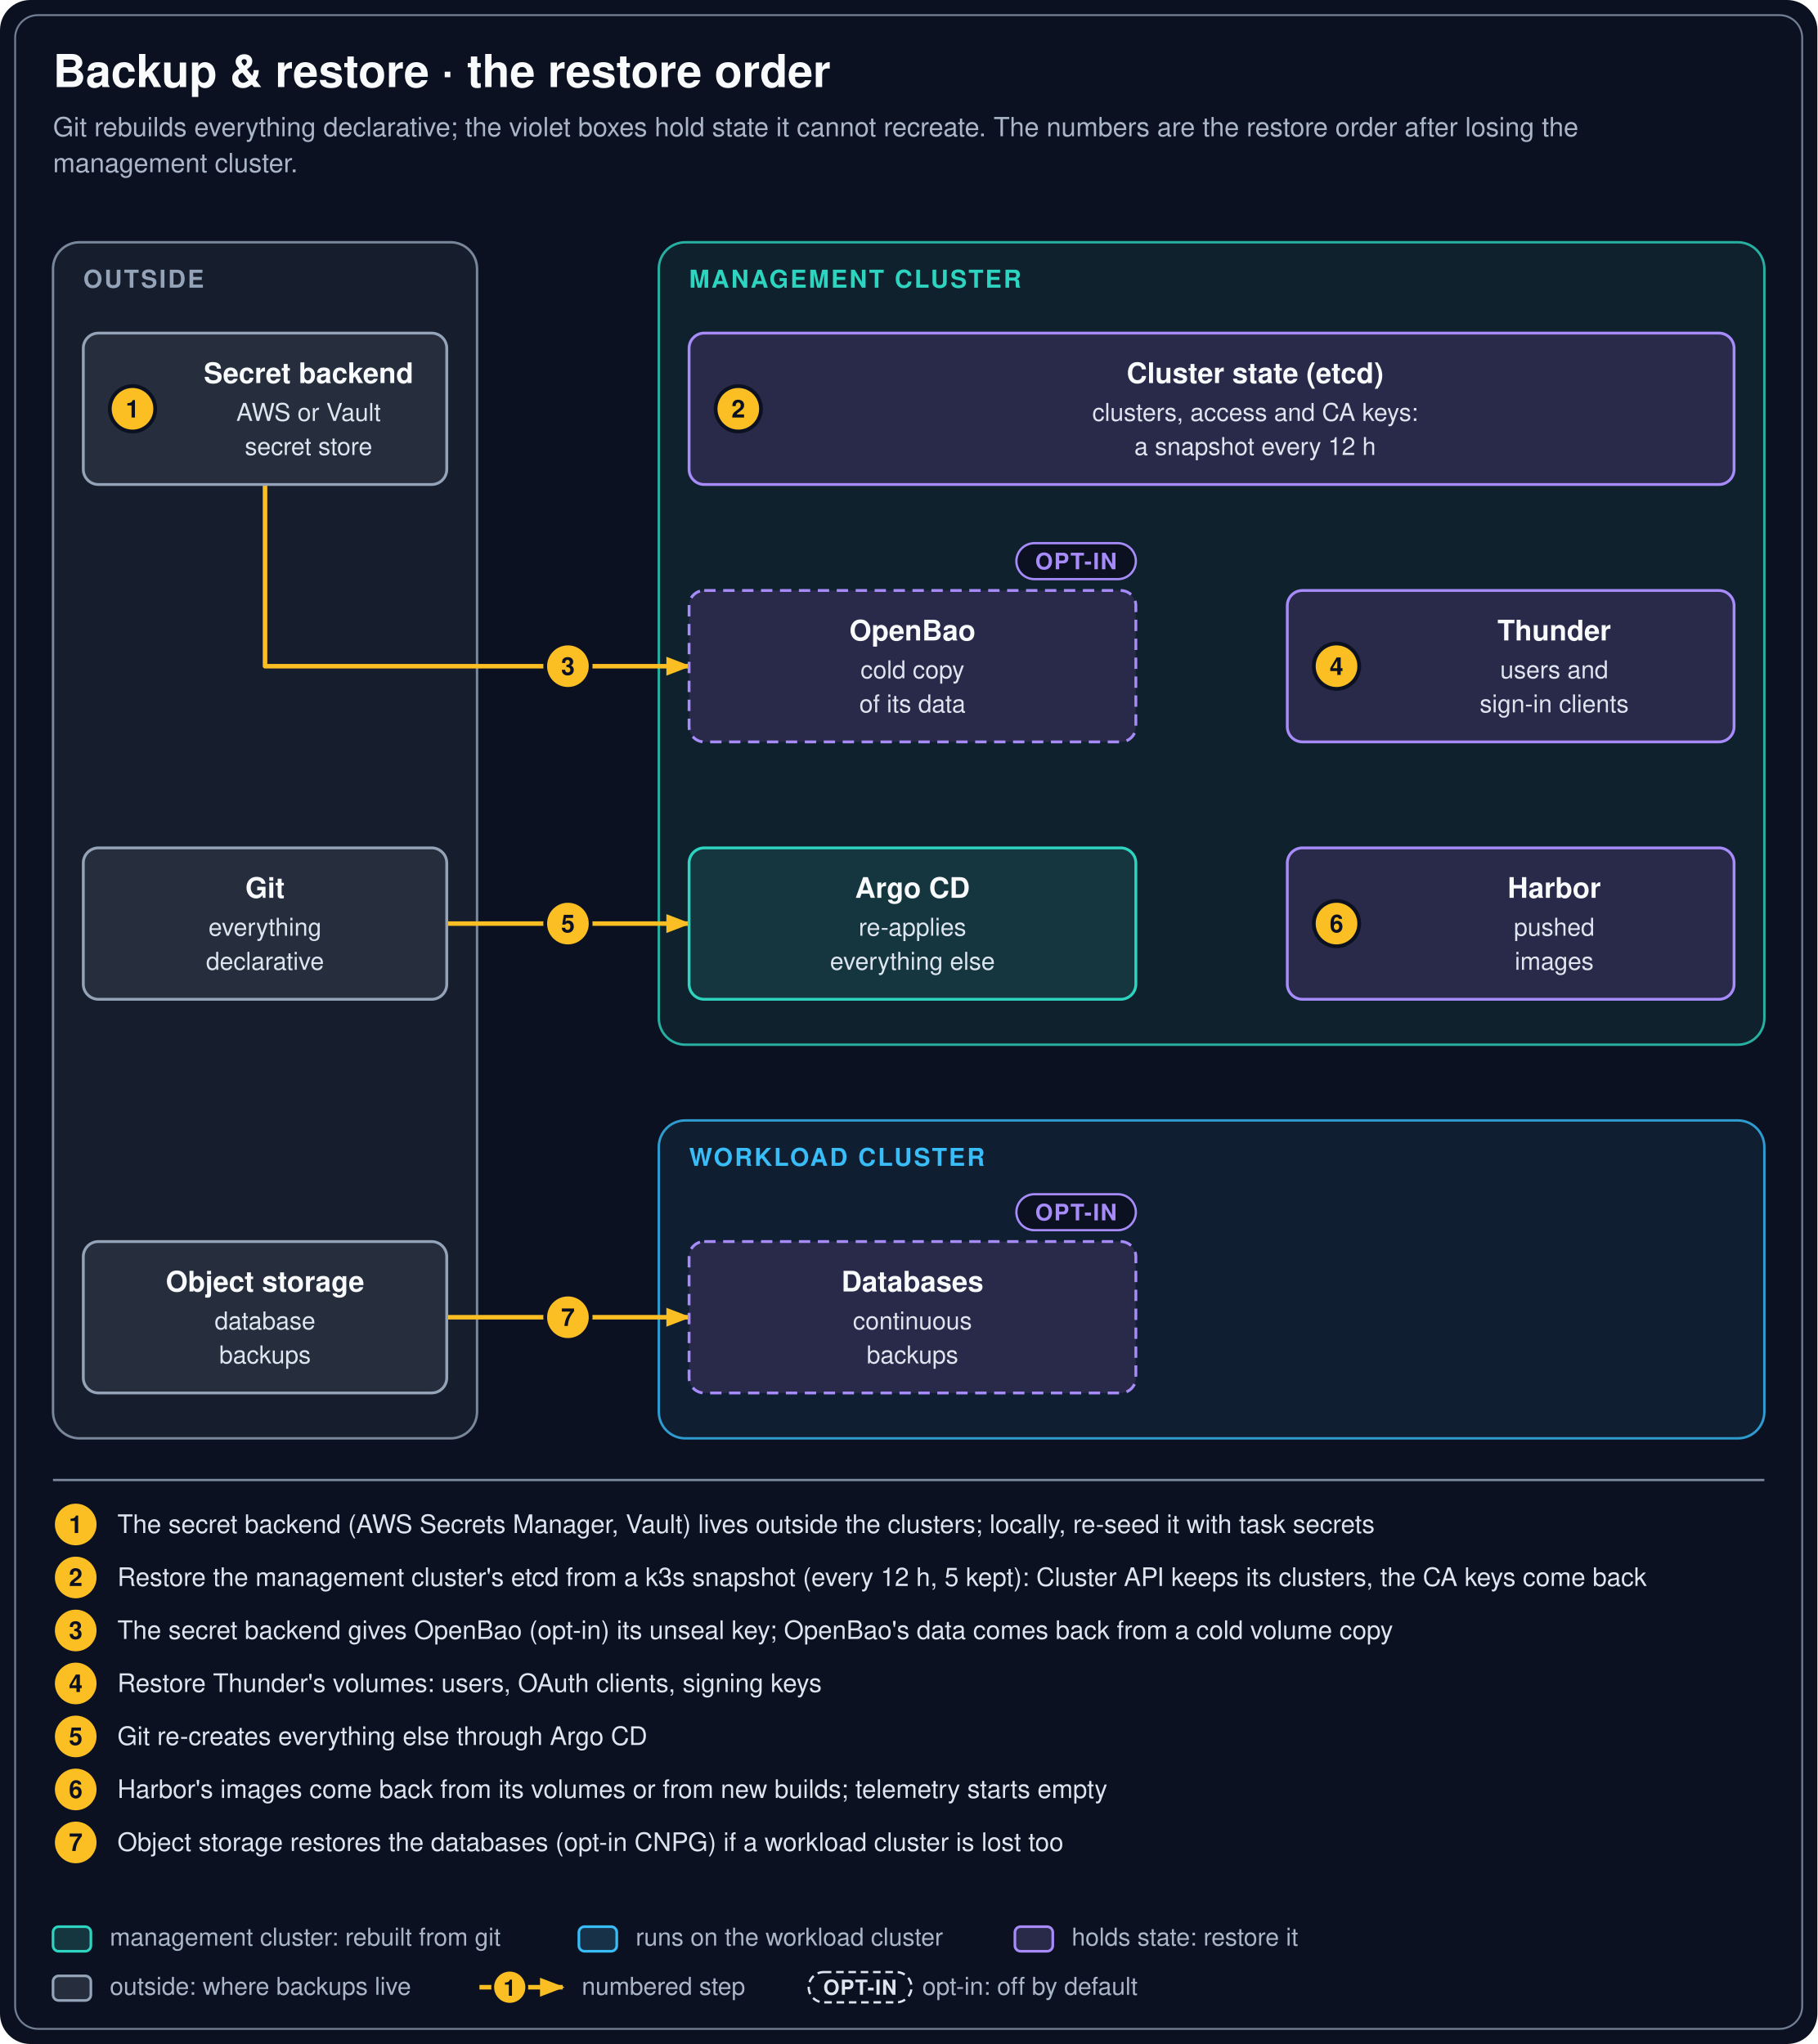
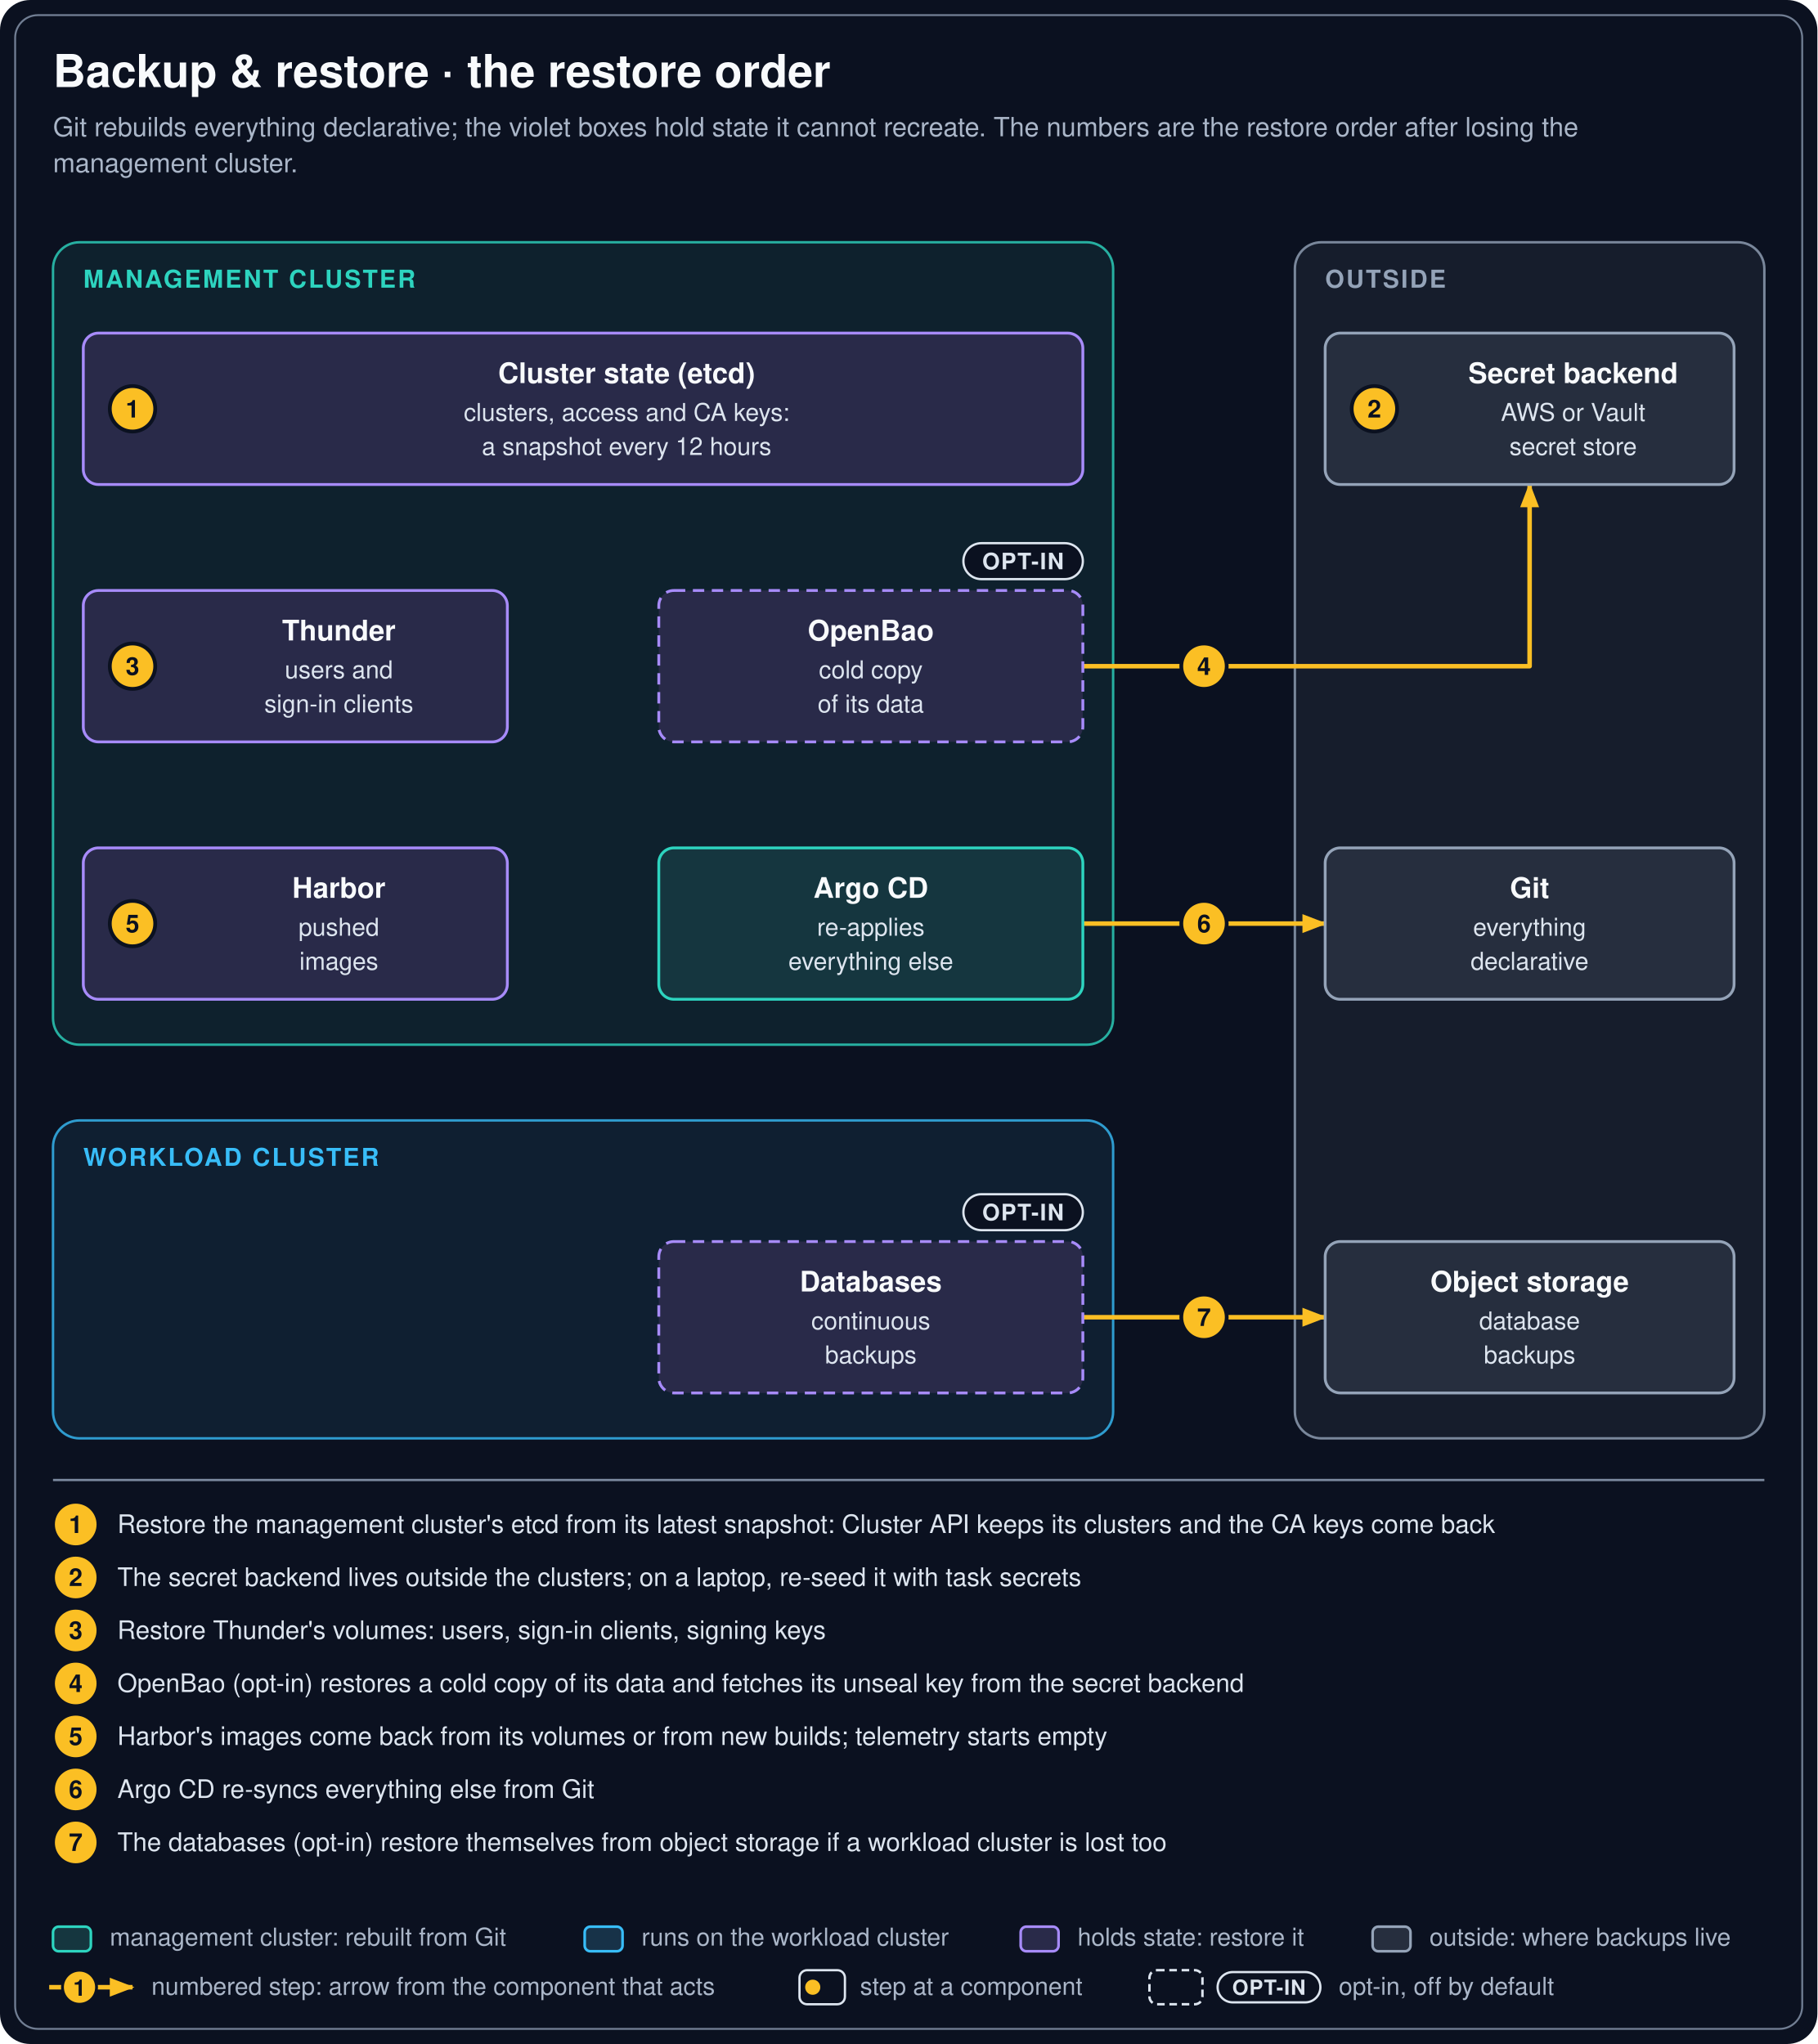
<svg xmlns="http://www.w3.org/2000/svg" width="960" height="1080" viewBox="0 0 960 1080" role="img" aria-label="Backup &amp; restore · the restore order">
  <style>.s{font-family:'Segoe UI','Helvetica Neue',Helvetica,Arial,'Liberation Sans',sans-serif}.m{font-family:'JetBrains Mono',SFMono-Regular,Menlo,Consolas,'Liberation Mono',monospace}.fx{fill:none;stroke-width:3.4;stroke-linecap:round;stroke-dasharray:4 10;opacity:0;animation:fxdash .9s linear infinite,fxseq 10.20s linear infinite both}@keyframes fxdash{to{stroke-dashoffset:-14}}@keyframes fxseq{0%{opacity:0}3%{opacity:1}25.9%{opacity:1}30.9%{opacity:0}100%{opacity:0}}@media (prefers-reduced-motion:reduce){.fx{animation:none;opacity:0}}</style>
  <defs>
    <marker id="ahfbbf24" markerWidth="13" markerHeight="10" refX="12" refY="5" orient="auto" markerUnits="userSpaceOnUse">
      <path d="M0,0 L13,5 L0,10 z" fill="#fbbf24" />
    </marker>
    <marker id="asfbbf24" markerWidth="13" markerHeight="10" refX="1" refY="5" orient="auto" markerUnits="userSpaceOnUse">
      <path d="M13,0 L0,5 L13,10 z" fill="#fbbf24" />
    </marker>
  </defs>
  <rect width="960" height="1080" rx="16" fill="#0b1120" />
  <rect x="8" y="8" width="944" height="1064" rx="12" fill="none" stroke="#8b9ab0" stroke-opacity=".8" />
-   <rect x="28" y="128" width="224" height="632" rx="14" fill="#161d2c" stroke="#94a3b8" stroke-opacity=".8" stroke-width="1.3" />
-   <text class="s" x="44.0" y="152.0" font-size="13" fill="#94a3b8" font-weight="700" letter-spacing="1.0">OUTSIDE</text>
-   <rect x="348" y="128" width="584" height="424" rx="14" fill="#0e212d" stroke="#2dd4bf" stroke-opacity=".8" stroke-width="1.3" />
-   <text class="s" x="364.0" y="152.0" font-size="13" fill="#2dd4bf" font-weight="700" letter-spacing="1.0">MANAGEMENT CLUSTER</text>
-   <rect x="348" y="592" width="584" height="168" rx="14" fill="#0f1f31" stroke="#38bdf8" stroke-opacity=".8" stroke-width="1.3" />
-   <text class="s" x="364.0" y="616.0" font-size="13" fill="#38bdf8" font-weight="700" letter-spacing="1.0">WORKLOAD CLUSTER</text>
-   <path d="M 140.0 256.0 L 140.0 352.0 L 364.0 352.0" fill="none" stroke="#fbbf24" stroke-width="2.4" stroke-linejoin="round" marker-end="url(#ahfbbf24)" />
-   <path d="M 236.0 488.0 L 364.0 488.0" fill="none" stroke="#fbbf24" stroke-width="2.4" stroke-linejoin="round" marker-end="url(#ahfbbf24)" />
-   <path d="M 236.0 696.0 L 364.0 696.0" fill="none" stroke="#fbbf24" stroke-width="2.4" stroke-linejoin="round" marker-end="url(#ahfbbf24)" />
-   <path class="fx" d="M 140.0 256.0 L 140.0 352.0 L 364.0 352.0" stroke="#fde5a7" style="animation-delay:0s,2.20s" />
-   <path class="fx" d="M 236.0 488.0 L 364.0 488.0" stroke="#fde5a7" style="animation-delay:0s,4.40s" />
-   <path class="fx" d="M 236.0 696.0 L 364.0 696.0" stroke="#fde5a7" style="animation-delay:0s,6.60s" />
-   <rect x="44" y="176" width="192" height="80" rx="8" fill="#262e3e" stroke="#94a3b8" stroke-width="1.5" />
-   <text class="s" x="163.0" y="202.4" font-size="15" fill="#f8fafc" font-weight="600" text-anchor="middle">Secret backend</text>
-   <text class="s" x="163.0" y="222.4" font-size="13" fill="#dde5ef" text-anchor="middle">AWS or Vault</text>
-   <text class="s" x="163.0" y="240.4" font-size="13" fill="#dde5ef" text-anchor="middle">secret store</text>
-   <rect x="44" y="448" width="192" height="80" rx="8" fill="#262e3e" stroke="#94a3b8" stroke-width="1.5" />
-   <text class="s" x="140.0" y="474.4" font-size="15" fill="#f8fafc" font-weight="600" text-anchor="middle">Git</text>
-   <text class="s" x="140.0" y="494.4" font-size="13" fill="#dde5ef" text-anchor="middle">everything</text>
-   <text class="s" x="140.0" y="512.4" font-size="13" fill="#dde5ef" text-anchor="middle">declarative</text>
-   <rect x="44" y="656" width="192" height="80" rx="8" fill="#262e3e" stroke="#94a3b8" stroke-width="1.5" />
-   <text class="s" x="140.0" y="682.4" font-size="15" fill="#f8fafc" font-weight="600" text-anchor="middle">Object storage</text>
-   <text class="s" x="140.0" y="702.4" font-size="13" fill="#dde5ef" text-anchor="middle">database</text>
-   <text class="s" x="140.0" y="720.4" font-size="13" fill="#dde5ef" text-anchor="middle">backups</text>
-   <rect x="364" y="176" width="552" height="80" rx="8" fill="#292a49" stroke="#a78bfa" stroke-width="1.5" />
-   <text class="s" x="663.0" y="202.4" font-size="15" fill="#f8fafc" font-weight="600" text-anchor="middle">Cluster state (etcd)</text>
-   <text class="s" x="663.0" y="222.4" font-size="13" fill="#dde5ef" text-anchor="middle">clusters, access and CA keys:</text>
-   <text class="s" x="663.0" y="240.4" font-size="13" fill="#dde5ef" text-anchor="middle">a snapshot every 12 h</text>
-   <rect x="364" y="312" width="236" height="80" rx="8" fill="#292a49" stroke="#a78bfa" stroke-width="1.5" stroke-dasharray="6 4" />
-   <text class="s" x="482.0" y="338.4" font-size="15" fill="#f8fafc" font-weight="600" text-anchor="middle">OpenBao</text>
-   <text class="s" x="482.0" y="358.4" font-size="13" fill="#dde5ef" text-anchor="middle">cold copy</text>
-   <text class="s" x="482.0" y="376.4" font-size="13" fill="#dde5ef" text-anchor="middle">of its data</text>
-   <rect x="536.9" y="287" width="63.1" height="19" rx="9.5" fill="#0b1120" stroke="#a78bfa" stroke-width="1.2" />
-   <text class="s" x="568.4" y="300.8" font-size="12" font-weight="700" fill="#a78bfa" text-anchor="middle" letter-spacing="0.6">OPT-IN</text>
-   <rect x="680" y="312" width="236" height="80" rx="8" fill="#292a49" stroke="#a78bfa" stroke-width="1.5" />
-   <text class="s" x="821.0" y="338.4" font-size="15" fill="#f8fafc" font-weight="600" text-anchor="middle">Thunder</text>
-   <text class="s" x="821.0" y="358.4" font-size="13" fill="#dde5ef" text-anchor="middle">users and</text>
-   <text class="s" x="821.0" y="376.4" font-size="13" fill="#dde5ef" text-anchor="middle">sign-in clients</text>
-   <rect x="364" y="448" width="236" height="80" rx="8" fill="#15363f" stroke="#2dd4bf" stroke-width="1.5" />
-   <text class="s" x="482.0" y="474.4" font-size="15" fill="#f8fafc" font-weight="600" text-anchor="middle">Argo CD</text>
-   <text class="s" x="482.0" y="494.4" font-size="13" fill="#dde5ef" text-anchor="middle">re-applies</text>
-   <text class="s" x="482.0" y="512.4" font-size="13" fill="#dde5ef" text-anchor="middle">everything else</text>
-   <rect x="680" y="448" width="236" height="80" rx="8" fill="#292a49" stroke="#a78bfa" stroke-width="1.5" />
-   <text class="s" x="821.0" y="474.4" font-size="15" fill="#f8fafc" font-weight="600" text-anchor="middle">Harbor</text>
-   <text class="s" x="821.0" y="494.4" font-size="13" fill="#dde5ef" text-anchor="middle">pushed</text>
-   <text class="s" x="821.0" y="512.4" font-size="13" fill="#dde5ef" text-anchor="middle">images</text>
-   <rect x="364" y="656" width="236" height="80" rx="8" fill="#292a49" stroke="#a78bfa" stroke-width="1.5" stroke-dasharray="6 4" />
-   <text class="s" x="482.0" y="682.4" font-size="15" fill="#f8fafc" font-weight="600" text-anchor="middle">Databases</text>
-   <text class="s" x="482.0" y="702.4" font-size="13" fill="#dde5ef" text-anchor="middle">continuous</text>
-   <text class="s" x="482.0" y="720.4" font-size="13" fill="#dde5ef" text-anchor="middle">backups</text>
-   <rect x="536.9" y="631" width="63.1" height="19" rx="9.5" fill="#0b1120" stroke="#a78bfa" stroke-width="1.2" />
-   <text class="s" x="568.4" y="644.8" font-size="12" font-weight="700" fill="#a78bfa" text-anchor="middle" letter-spacing="0.6">OPT-IN</text>
+   <rect x="28" y="128" width="560" height="424" rx="14" fill="#0e212d" stroke="#2dd4bf" stroke-opacity=".8" stroke-width="1.3" />
+   <text class="s" x="44.0" y="152.0" font-size="13" fill="#2dd4bf" font-weight="700" letter-spacing="1.0">MANAGEMENT CLUSTER</text>
+   <rect x="28" y="592" width="560" height="168" rx="14" fill="#0f1f31" stroke="#38bdf8" stroke-opacity=".8" stroke-width="1.3" />
+   <text class="s" x="44.0" y="616.0" font-size="13" fill="#38bdf8" font-weight="700" letter-spacing="1.0">WORKLOAD CLUSTER</text>
+   <rect x="684" y="128" width="248" height="632" rx="14" fill="#161d2c" stroke="#94a3b8" stroke-opacity=".8" stroke-width="1.3" />
+   <text class="s" x="700.0" y="152.0" font-size="13" fill="#94a3b8" font-weight="700" letter-spacing="1.0">OUTSIDE</text>
+   <path d="M 572.0 352.0 L 808.0 352.0 L 808.0 256.0" fill="none" stroke="#fbbf24" stroke-width="2.4" stroke-linejoin="round" marker-end="url(#ahfbbf24)" />
+   <path d="M 572.0 488.0 L 700.0 488.0" fill="none" stroke="#fbbf24" stroke-width="2.4" stroke-linejoin="round" marker-end="url(#ahfbbf24)" />
+   <path d="M 572.0 696.0 L 700.0 696.0" fill="none" stroke="#fbbf24" stroke-width="2.4" stroke-linejoin="round" marker-end="url(#ahfbbf24)" />
+   <path class="fx" d="M 572.0 352.0 L 808.0 352.0 L 808.0 256.0" stroke="#fde5a7" style="animation-delay:0s,3.30s" />
+   <path class="fx" d="M 572.0 488.0 L 700.0 488.0" stroke="#fde5a7" style="animation-delay:0s,5.50s" />
+   <path class="fx" d="M 572.0 696.0 L 700.0 696.0" stroke="#fde5a7" style="animation-delay:0s,6.60s" />
+   <rect x="44" y="176" width="528" height="80" rx="8" fill="#292a49" stroke="#a78bfa" stroke-width="1.5" />
+   <text class="s" x="331.0" y="202.4" font-size="15" fill="#f8fafc" font-weight="600" text-anchor="middle">Cluster state (etcd)</text>
+   <text class="s" x="331.0" y="222.4" font-size="13" fill="#dde5ef" text-anchor="middle">clusters, access and CA keys:</text>
+   <text class="s" x="331.0" y="240.4" font-size="13" fill="#dde5ef" text-anchor="middle">a snapshot every 12 hours</text>
+   <rect x="700" y="176" width="216" height="80" rx="8" fill="#262e3e" stroke="#94a3b8" stroke-width="1.5" />
+   <text class="s" x="831.0" y="202.4" font-size="15" fill="#f8fafc" font-weight="600" text-anchor="middle">Secret backend</text>
+   <text class="s" x="831.0" y="222.4" font-size="13" fill="#dde5ef" text-anchor="middle">AWS or Vault</text>
+   <text class="s" x="831.0" y="240.4" font-size="13" fill="#dde5ef" text-anchor="middle">secret store</text>
+   <rect x="44" y="312" width="224" height="80" rx="8" fill="#292a49" stroke="#a78bfa" stroke-width="1.5" />
+   <text class="s" x="179.0" y="338.4" font-size="15" fill="#f8fafc" font-weight="600" text-anchor="middle">Thunder</text>
+   <text class="s" x="179.0" y="358.4" font-size="13" fill="#dde5ef" text-anchor="middle">users and</text>
+   <text class="s" x="179.0" y="376.4" font-size="13" fill="#dde5ef" text-anchor="middle">sign-in clients</text>
+   <rect x="348" y="312" width="224" height="80" rx="8" fill="#292a49" stroke="#a78bfa" stroke-width="1.5" stroke-dasharray="6 4" />
+   <text class="s" x="460.0" y="338.4" font-size="15" fill="#f8fafc" font-weight="600" text-anchor="middle">OpenBao</text>
+   <text class="s" x="460.0" y="358.4" font-size="13" fill="#dde5ef" text-anchor="middle">cold copy</text>
+   <text class="s" x="460.0" y="376.4" font-size="13" fill="#dde5ef" text-anchor="middle">of its data</text>
+   <rect x="508.9" y="287" width="63.1" height="19" rx="9.5" fill="#0b1120" stroke="#dde5ef" stroke-width="1.2" />
+   <text class="s" x="540.4" y="300.8" font-size="12" font-weight="700" fill="#dde5ef" text-anchor="middle" letter-spacing="0.6">OPT-IN</text>
+   <rect x="44" y="448" width="224" height="80" rx="8" fill="#292a49" stroke="#a78bfa" stroke-width="1.5" />
+   <text class="s" x="179.0" y="474.4" font-size="15" fill="#f8fafc" font-weight="600" text-anchor="middle">Harbor</text>
+   <text class="s" x="179.0" y="494.4" font-size="13" fill="#dde5ef" text-anchor="middle">pushed</text>
+   <text class="s" x="179.0" y="512.4" font-size="13" fill="#dde5ef" text-anchor="middle">images</text>
+   <rect x="348" y="448" width="224" height="80" rx="8" fill="#15363f" stroke="#2dd4bf" stroke-width="1.5" />
+   <text class="s" x="460.0" y="474.4" font-size="15" fill="#f8fafc" font-weight="600" text-anchor="middle">Argo CD</text>
+   <text class="s" x="460.0" y="494.4" font-size="13" fill="#dde5ef" text-anchor="middle">re-applies</text>
+   <text class="s" x="460.0" y="512.4" font-size="13" fill="#dde5ef" text-anchor="middle">everything else</text>
+   <rect x="700" y="448" width="216" height="80" rx="8" fill="#262e3e" stroke="#94a3b8" stroke-width="1.5" />
+   <text class="s" x="808.0" y="474.4" font-size="15" fill="#f8fafc" font-weight="600" text-anchor="middle">Git</text>
+   <text class="s" x="808.0" y="494.4" font-size="13" fill="#dde5ef" text-anchor="middle">everything</text>
+   <text class="s" x="808.0" y="512.4" font-size="13" fill="#dde5ef" text-anchor="middle">declarative</text>
+   <rect x="348" y="656" width="224" height="80" rx="8" fill="#292a49" stroke="#a78bfa" stroke-width="1.5" stroke-dasharray="6 4" />
+   <text class="s" x="460.0" y="682.4" font-size="15" fill="#f8fafc" font-weight="600" text-anchor="middle">Databases</text>
+   <text class="s" x="460.0" y="702.4" font-size="13" fill="#dde5ef" text-anchor="middle">continuous</text>
+   <text class="s" x="460.0" y="720.4" font-size="13" fill="#dde5ef" text-anchor="middle">backups</text>
+   <rect x="508.9" y="631" width="63.1" height="19" rx="9.5" fill="#0b1120" stroke="#dde5ef" stroke-width="1.2" />
+   <text class="s" x="540.4" y="644.8" font-size="12" font-weight="700" fill="#dde5ef" text-anchor="middle" letter-spacing="0.6">OPT-IN</text>
+   <rect x="700" y="656" width="216" height="80" rx="8" fill="#262e3e" stroke="#94a3b8" stroke-width="1.5" />
+   <text class="s" x="808.0" y="682.4" font-size="15" fill="#f8fafc" font-weight="600" text-anchor="middle">Object storage</text>
+   <text class="s" x="808.0" y="702.4" font-size="13" fill="#dde5ef" text-anchor="middle">database</text>
+   <text class="s" x="808.0" y="720.4" font-size="13" fill="#dde5ef" text-anchor="middle">backups</text>
  <text class="s" x="28.0" y="46.0" font-size="24" fill="#f8fafc" font-weight="700">Backup &amp; restore · the restore order</text>
  <text class="s" x="28.0" y="72.0" font-size="14" fill="#aab6c8">Git rebuilds everything declarative; the violet boxes hold state it cannot recreate. The numbers are the restore order after losing the</text>
  <text class="s" x="28.0" y="91.0" font-size="14" fill="#aab6c8">management cluster.</text>
  <circle cx="70.0" cy="216.0" r="12" fill="#fbbf24" stroke="#0b1120" stroke-width="2" />
  <text class="s" x="70.0" y="220.6" font-size="13" font-weight="700" fill="#0b1120" text-anchor="middle">1</text>
-   <circle cx="390.0" cy="216.0" r="12" fill="#fbbf24" stroke="#0b1120" stroke-width="2" />
-   <text class="s" x="390.0" y="220.6" font-size="13" font-weight="700" fill="#0b1120" text-anchor="middle">2</text>
-   <circle cx="706.0" cy="352.0" r="12" fill="#fbbf24" stroke="#0b1120" stroke-width="2" />
-   <text class="s" x="706.0" y="356.6" font-size="13" font-weight="700" fill="#0b1120" text-anchor="middle">4</text>
-   <circle cx="706.0" cy="488.0" r="12" fill="#fbbf24" stroke="#0b1120" stroke-width="2" />
-   <text class="s" x="706.0" y="492.6" font-size="13" font-weight="700" fill="#0b1120" text-anchor="middle">6</text>
-   <circle cx="300.0" cy="352.0" r="12" fill="#fbbf24" stroke="#0b1120" stroke-width="2" />
-   <text class="s" x="300.0" y="356.6" font-size="13" font-weight="700" fill="#0b1120" text-anchor="middle">3</text>
-   <circle cx="300.0" cy="488.0" r="12" fill="#fbbf24" stroke="#0b1120" stroke-width="2" />
-   <text class="s" x="300.0" y="492.6" font-size="13" font-weight="700" fill="#0b1120" text-anchor="middle">5</text>
-   <circle cx="300.0" cy="696.0" r="12" fill="#fbbf24" stroke="#0b1120" stroke-width="2" />
-   <text class="s" x="300.0" y="700.6" font-size="13" font-weight="700" fill="#0b1120" text-anchor="middle">7</text>
+   <circle cx="726.0" cy="216.0" r="12" fill="#fbbf24" stroke="#0b1120" stroke-width="2" />
+   <text class="s" x="726.0" y="220.6" font-size="13" font-weight="700" fill="#0b1120" text-anchor="middle">2</text>
+   <circle cx="70.0" cy="352.0" r="12" fill="#fbbf24" stroke="#0b1120" stroke-width="2" />
+   <text class="s" x="70.0" y="356.6" font-size="13" font-weight="700" fill="#0b1120" text-anchor="middle">3</text>
+   <circle cx="70.0" cy="488.0" r="12" fill="#fbbf24" stroke="#0b1120" stroke-width="2" />
+   <text class="s" x="70.0" y="492.6" font-size="13" font-weight="700" fill="#0b1120" text-anchor="middle">5</text>
+   <circle cx="636.0" cy="352.0" r="12" fill="#fbbf24" stroke="#0b1120" stroke-width="2" />
+   <text class="s" x="636.0" y="356.6" font-size="13" font-weight="700" fill="#0b1120" text-anchor="middle">4</text>
+   <circle cx="636.0" cy="488.0" r="12" fill="#fbbf24" stroke="#0b1120" stroke-width="2" />
+   <text class="s" x="636.0" y="492.6" font-size="13" font-weight="700" fill="#0b1120" text-anchor="middle">6</text>
+   <circle cx="636.0" cy="696.0" r="12" fill="#fbbf24" stroke="#0b1120" stroke-width="2" />
+   <text class="s" x="636.0" y="700.6" font-size="13" font-weight="700" fill="#0b1120" text-anchor="middle">7</text>
  <line x1="28" y1="782" x2="932" y2="782" stroke="#7c8aa0" stroke-width="1.2" />
  <circle cx="40" cy="805.5" r="11" fill="#fbbf24" />
  <text class="s" x="40" y="810" font-size="13" font-weight="700" fill="#0b1120" text-anchor="middle">1</text>
-   <text class="s" x="62.0" y="810.0" font-size="13.5" fill="#dde5ef">The secret backend (AWS Secrets Manager, Vault) lives outside the clusters; locally, re-seed it with task secrets</text>
+   <text class="s" x="62.0" y="810.0" font-size="13.5" fill="#dde5ef">Restore the management cluster's etcd from its latest snapshot: Cluster API keeps its clusters and the CA keys come back</text>
  <circle cx="40" cy="833.5" r="11" fill="#fbbf24" />
  <text class="s" x="40" y="838" font-size="13" font-weight="700" fill="#0b1120" text-anchor="middle">2</text>
-   <text class="s" x="62.0" y="838.0" font-size="13.5" fill="#dde5ef">Restore the management cluster's etcd from a k3s snapshot (every 12 h, 5 kept): Cluster API keeps its clusters, the CA keys come back</text>
+   <text class="s" x="62.0" y="838.0" font-size="13.5" fill="#dde5ef">The secret backend lives outside the clusters; on a laptop, re-seed it with task secrets</text>
  <circle cx="40" cy="861.5" r="11" fill="#fbbf24" />
  <text class="s" x="40" y="866" font-size="13" font-weight="700" fill="#0b1120" text-anchor="middle">3</text>
-   <text class="s" x="62.0" y="866.0" font-size="13.5" fill="#dde5ef">The secret backend gives OpenBao (opt-in) its unseal key; OpenBao's data comes back from a cold volume copy</text>
+   <text class="s" x="62.0" y="866.0" font-size="13.5" fill="#dde5ef">Restore Thunder's volumes: users, sign-in clients, signing keys</text>
  <circle cx="40" cy="889.5" r="11" fill="#fbbf24" />
  <text class="s" x="40" y="894" font-size="13" font-weight="700" fill="#0b1120" text-anchor="middle">4</text>
-   <text class="s" x="62.0" y="894.0" font-size="13.5" fill="#dde5ef">Restore Thunder's volumes: users, OAuth clients, signing keys</text>
+   <text class="s" x="62.0" y="894.0" font-size="13.5" fill="#dde5ef">OpenBao (opt-in) restores a cold copy of its data and fetches its unseal key from the secret backend</text>
  <circle cx="40" cy="917.5" r="11" fill="#fbbf24" />
  <text class="s" x="40" y="922" font-size="13" font-weight="700" fill="#0b1120" text-anchor="middle">5</text>
-   <text class="s" x="62.0" y="922.0" font-size="13.5" fill="#dde5ef">Git re-creates everything else through Argo CD</text>
+   <text class="s" x="62.0" y="922.0" font-size="13.5" fill="#dde5ef">Harbor's images come back from its volumes or from new builds; telemetry starts empty</text>
  <circle cx="40" cy="945.5" r="11" fill="#fbbf24" />
  <text class="s" x="40" y="950" font-size="13" font-weight="700" fill="#0b1120" text-anchor="middle">6</text>
-   <text class="s" x="62.0" y="950.0" font-size="13.5" fill="#dde5ef">Harbor's images come back from its volumes or from new builds; telemetry starts empty</text>
+   <text class="s" x="62.0" y="950.0" font-size="13.5" fill="#dde5ef">Argo CD re-syncs everything else from Git</text>
  <circle cx="40" cy="973.5" r="11" fill="#fbbf24" />
  <text class="s" x="40" y="978" font-size="13" font-weight="700" fill="#0b1120" text-anchor="middle">7</text>
-   <text class="s" x="62.0" y="978.0" font-size="13.5" fill="#dde5ef">Object storage restores the databases (opt-in CNPG) if a workload cluster is lost too</text>
+   <text class="s" x="62.0" y="978.0" font-size="13.5" fill="#dde5ef">The databases (opt-in) restore themselves from object storage if a workload cluster is lost too</text>
  <rect x="28" y="1018" width="20" height="13" rx="3" fill="#15363f" stroke="#2dd4bf" stroke-width="1.4" />
-   <text class="s" x="58.0" y="1028.0" font-size="13" fill="#aab6c8">management cluster: rebuilt from git</text>
-   <rect x="305.791" y="1018" width="20" height="13" rx="3" fill="#173248" stroke="#38bdf8" stroke-width="1.4" />
-   <text class="s" x="335.8" y="1028.0" font-size="13" fill="#aab6c8">runs on the workload cluster</text>
-   <rect x="536.11" y="1018" width="20" height="13" rx="3" fill="#292a49" stroke="#a78bfa" stroke-width="1.4" />
-   <text class="s" x="566.1" y="1028.0" font-size="13" fill="#aab6c8">holds state: restore it</text>
-   <rect x="28" y="1044" width="20" height="13" rx="3" fill="#262e3e" stroke="#94a3b8" stroke-width="1.4" />
-   <text class="s" x="58.0" y="1054.0" font-size="13" fill="#aab6c8">outside: where backups live</text>
-   <path d="M 253.26 1050 L 297.26 1050" stroke="#fbbf24" stroke-width="2.4" marker-end="url(#ahfbbf24)" />
-   <circle cx="269.26" cy="1050" r="9" fill="#fbbf24" stroke="#0b1120" stroke-width="1.5" />
-   <text class="s" x="269.26" y="1054.5" font-size="12" font-weight="700" fill="#0b1120" text-anchor="middle">1</text>
-   <text class="s" x="307.3" y="1054.0" font-size="13" fill="#aab6c8">numbered step</text>
+   <text class="s" x="58.0" y="1028.0" font-size="13" fill="#aab6c8">management cluster: rebuilt from Git</text>
+   <rect x="308.85" y="1018" width="20" height="13" rx="3" fill="#173248" stroke="#38bdf8" stroke-width="1.4" />
+   <text class="s" x="338.9" y="1028.0" font-size="13" fill="#aab6c8">runs on the workload cluster</text>
+   <rect x="539.169" y="1018" width="20" height="13" rx="3" fill="#292a49" stroke="#a78bfa" stroke-width="1.4" />
+   <text class="s" x="569.2" y="1028.0" font-size="13" fill="#aab6c8">holds state: restore it</text>
+   <rect x="725.075" y="1018" width="20" height="13" rx="3" fill="#262e3e" stroke="#94a3b8" stroke-width="1.4" />
+   <text class="s" x="755.1" y="1028.0" font-size="13" fill="#aab6c8">outside: where backups live</text>
+   <path d="M 26 1050 L 70 1050" stroke="#fbbf24" stroke-width="2.4" marker-end="url(#ahfbbf24)" />
+   <circle cx="42" cy="1050" r="9" fill="#fbbf24" stroke="#0b1120" stroke-width="1.5" />
+   <text class="s" x="42" y="1054.5" font-size="12" font-weight="700" fill="#0b1120" text-anchor="middle">1</text>
+   <text class="s" x="80.0" y="1054.0" font-size="13" fill="#aab6c8">numbered step: arrow from the component that acts</text>
+   <rect x="422.32" y="1041" width="24" height="18" rx="4" fill="none" stroke="#dde5ef" stroke-width="1.2" />
+   <circle cx="429.32" cy="1050" r="4" fill="#fbbf24" />
+   <text class="s" x="454.3" y="1054.0" font-size="13" fill="#aab6c8">step at a component</text>
  <g>
-     <rect x="427.172" y="1042" width="54.3" height="16" rx="8" fill="none" stroke="#dde5ef" stroke-width="1.2" stroke-dasharray="4 2.5" />
-     <text class="s" x="454.3" y="1054" font-size="11" font-weight="700" fill="#dde5ef" text-anchor="middle" letter-spacing="0.4">OPT-IN</text>
+     <rect x="607.18" y="1041" width="28" height="18" rx="4" fill="none" stroke="#dde5ef" stroke-width="1.3" stroke-dasharray="4 2.5" />
+     <rect x="643.18" y="1042" width="54.3" height="16" rx="8" fill="none" stroke="#dde5ef" stroke-width="1.2" />
+     <text class="s" x="670.3" y="1054" font-size="11" font-weight="700" fill="#dde5ef" text-anchor="middle" letter-spacing="0.4">OPT-IN</text>
  </g>
-   <text class="s" x="487.2" y="1054.0" font-size="13" fill="#aab6c8">opt-in: off by default</text>
+   <text class="s" x="707.2" y="1054.0" font-size="13" fill="#aab6c8">opt-in, off by default</text>
</svg>
